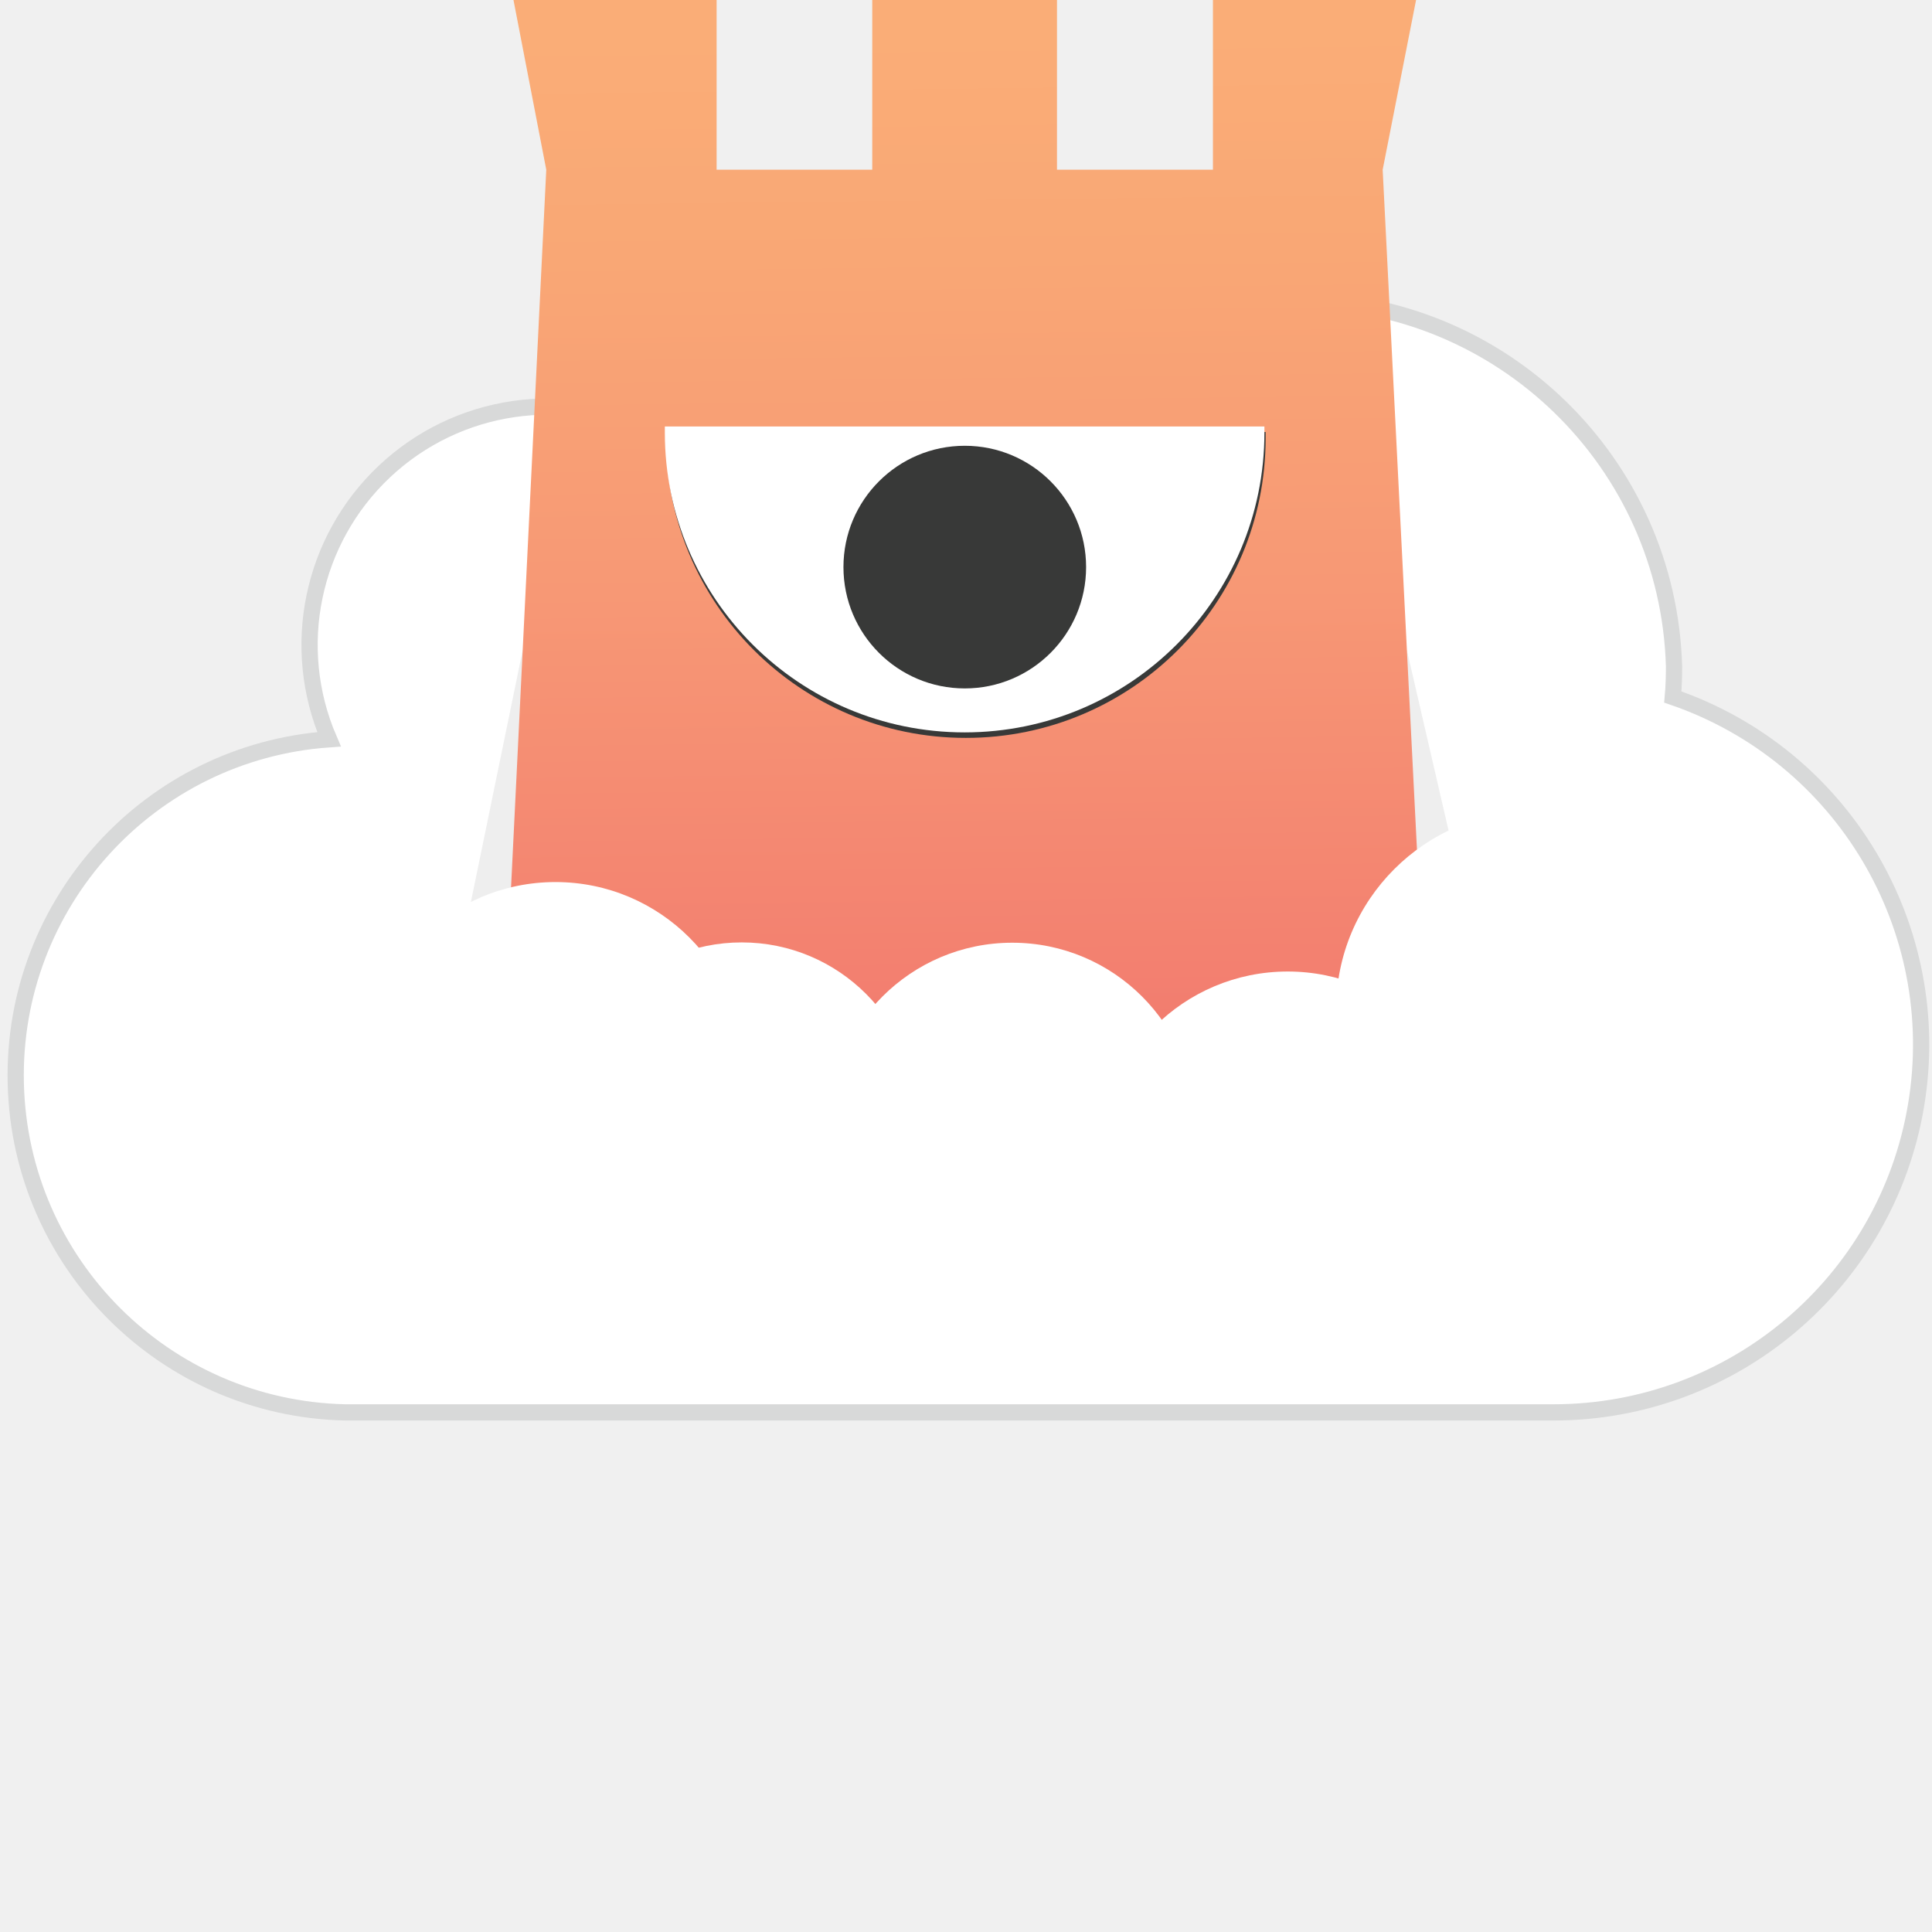
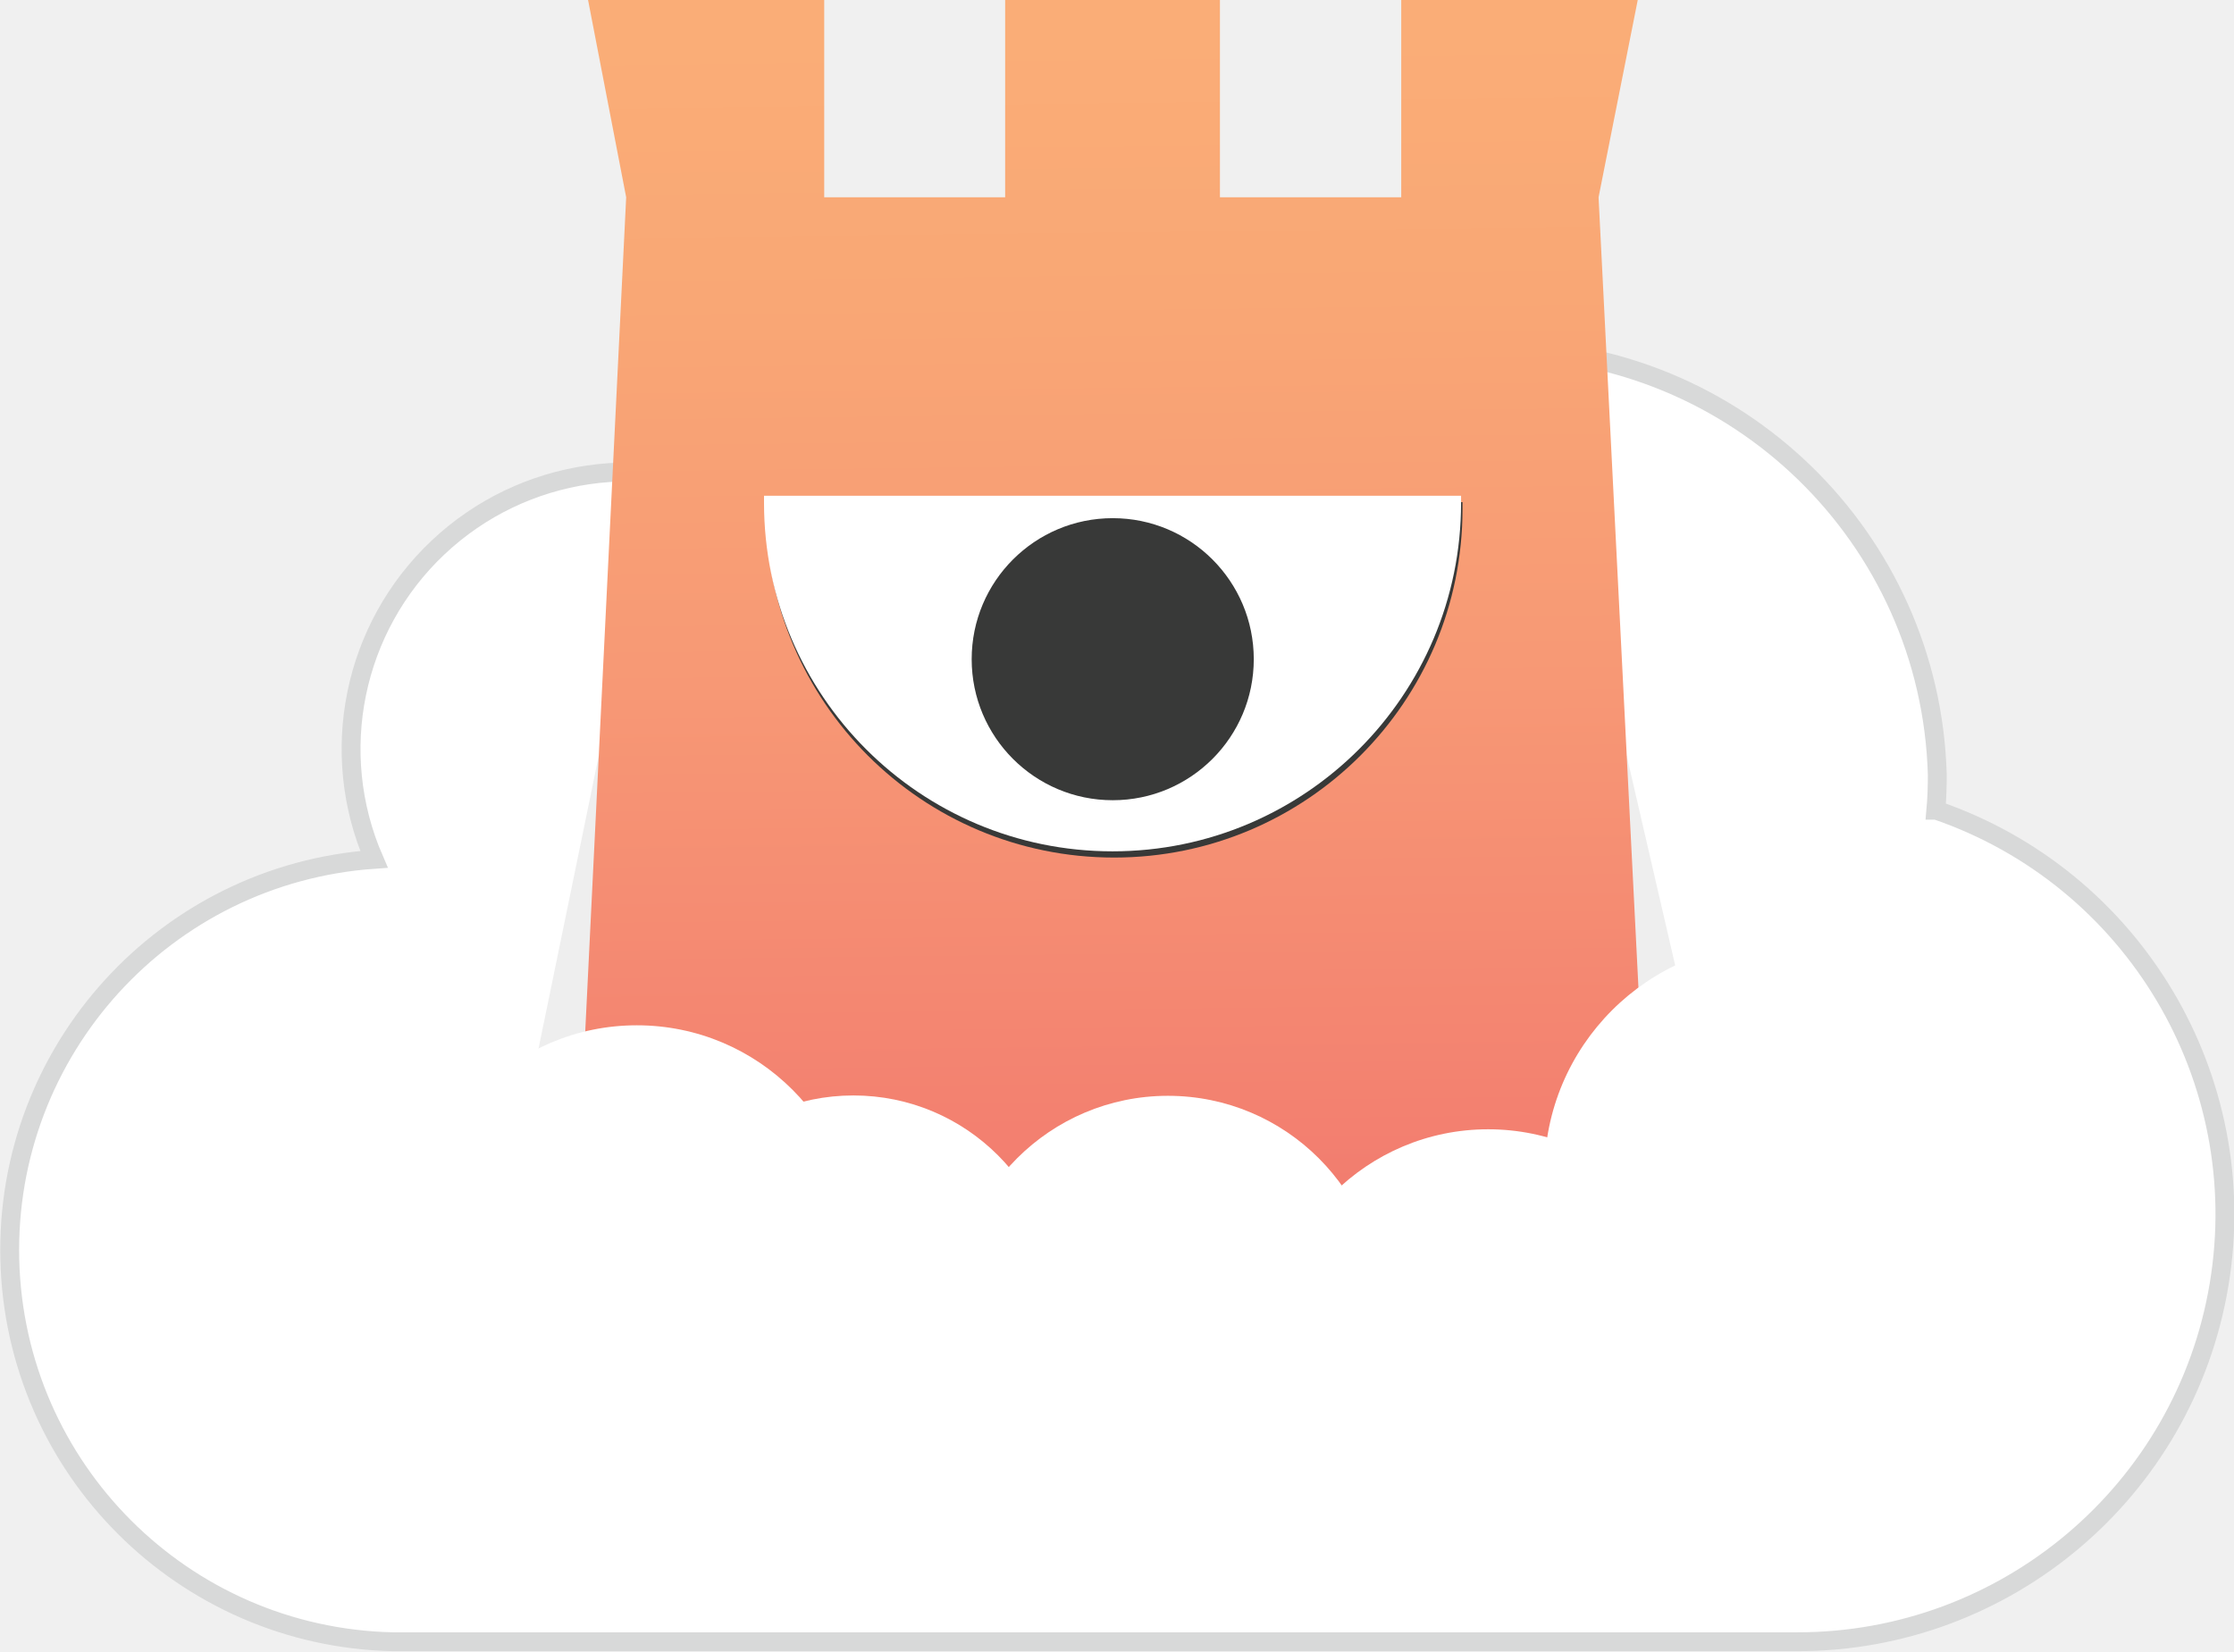
- <svg xmlns="http://www.w3.org/2000/svg" viewBox="0 0 630.6 630.6">
+ <svg xmlns="http://www.w3.org/2000/svg" viewBox="0 0 627.2 463.7">
  <defs>
-     <linearGradient id="a" x1="315.4" x2="311.1" y1="374.3" y2="10.8" gradientUnits="userSpaceOnUse">
+     <linearGradient id="a" x1="315.4" x2="311.1" y1="374.3" y2="10.8" gradientTransform="translate(-2.5)" gradientUnits="userSpaceOnUse">
      <stop offset="0" stop-color="#ed6c6d" />
      <stop offset=".1" stop-color="#f27c6f" />
      <stop offset=".5" stop-color="#f79875" />
      <stop offset=".8" stop-color="#f9a775" />
      <stop offset="1" stop-color="#faad77" />
    </linearGradient>
  </defs>
-   <path fill="#fff" stroke="#d8d9d9" stroke-miterlimit="10" stroke-width="5.3" d="M546 227.5c.3-3.3.4-6.7.4-10a123 123 0 0 0-245.9 0v1.6l-44.4.6a77.8 77.8 0 1 0-148.7 21.6 110 110 0 0 0 5.2 219.7H507a120 120 0 0 0 39-233.5z" />
-   <path fill="#eee" d="m457.9 290.6 17.8-7-16.5-71.4-8.2 1.3zM172 307.7l-19.8-6 18.4-89.5 8.2 1.6z" style="isolation:isolate" />
-   <path fill="url(#a)" d="m167.6 0 10.7 55.4L164 346.8h302L451.3 55.4 462.2 0h-66.3v55.4H345V0h-60.3v55.4h-50.8V0z" />
-   <path fill="#383938" d="M217.4 141v2a97.8 97.8 0 1 0 195.7 0v-2z" />
-   <path fill="#fff" d="M217 139.2v2a97.8 97.8 0 1 0 195.7 0v-2z" />
-   <circle cx="314.9" cy="185.1" r="39.6" fill="#383938" />
-   <circle cx="330.4" cy="367.6" r="59.9" fill="#fff" />
-   <circle cx="420.3" cy="378.6" r="61.5" fill="#fff" />
-   <circle cx="500.9" cy="329.5" r="64.8" fill="#fff" />
-   <circle cx="242.1" cy="365" r="57.4" fill="#fff" />
-   <circle cx="181.3" cy="349.7" r="61.8" fill="#fff" />
+   <path fill="#fff" stroke="#d8d9d9" stroke-miterlimit="10" stroke-width="5.3" d="M543.5 227.5c.3-3.3.4-6.7.4-10a123 123 0 0 0-245.9 0v1.6l-44.4.6A77.8 77.8 0 1 0 105 241.3a110 110 0 0 0 5.2 219.7h394.4a120 120 0 0 0 39-233.5z" />
+   <path fill="#eee" d="m455.4 290.6 17.8-7-16.5-71.4-8.2 1.3zm-285.9 17.1-19.8-6 18.4-89.5 8.2 1.6z" style="isolation:isolate" />
+   <path fill="url(#a)" d="m165.1 0 10.7 55.4-14.3 291.4h302L448.8 55.4l11-55.4h-66.4v55.4h-50.9V0h-60.3v55.4h-50.8V0Z" />
+   <path fill="#383938" d="M215 141v2a97.8 97.8 0 1 0 195.6 0v-2z" />
+   <path fill="#fff" d="M214.5 139.2v2a97.8 97.8 0 1 0 195.7 0v-2z" />
+   <circle cx="312.4" cy="185.1" r="39.6" fill="#383938" />
+   <circle cx="327.9" cy="367.6" r="59.9" fill="#fff" />
+   <circle cx="417.8" cy="378.6" r="61.5" fill="#fff" />
+   <circle cx="498.4" cy="329.5" r="64.8" fill="#fff" />
+   <circle cx="239.6" cy="365" r="57.4" fill="#fff" />
+   <circle cx="178.8" cy="349.7" r="61.8" fill="#fff" />
</svg>
